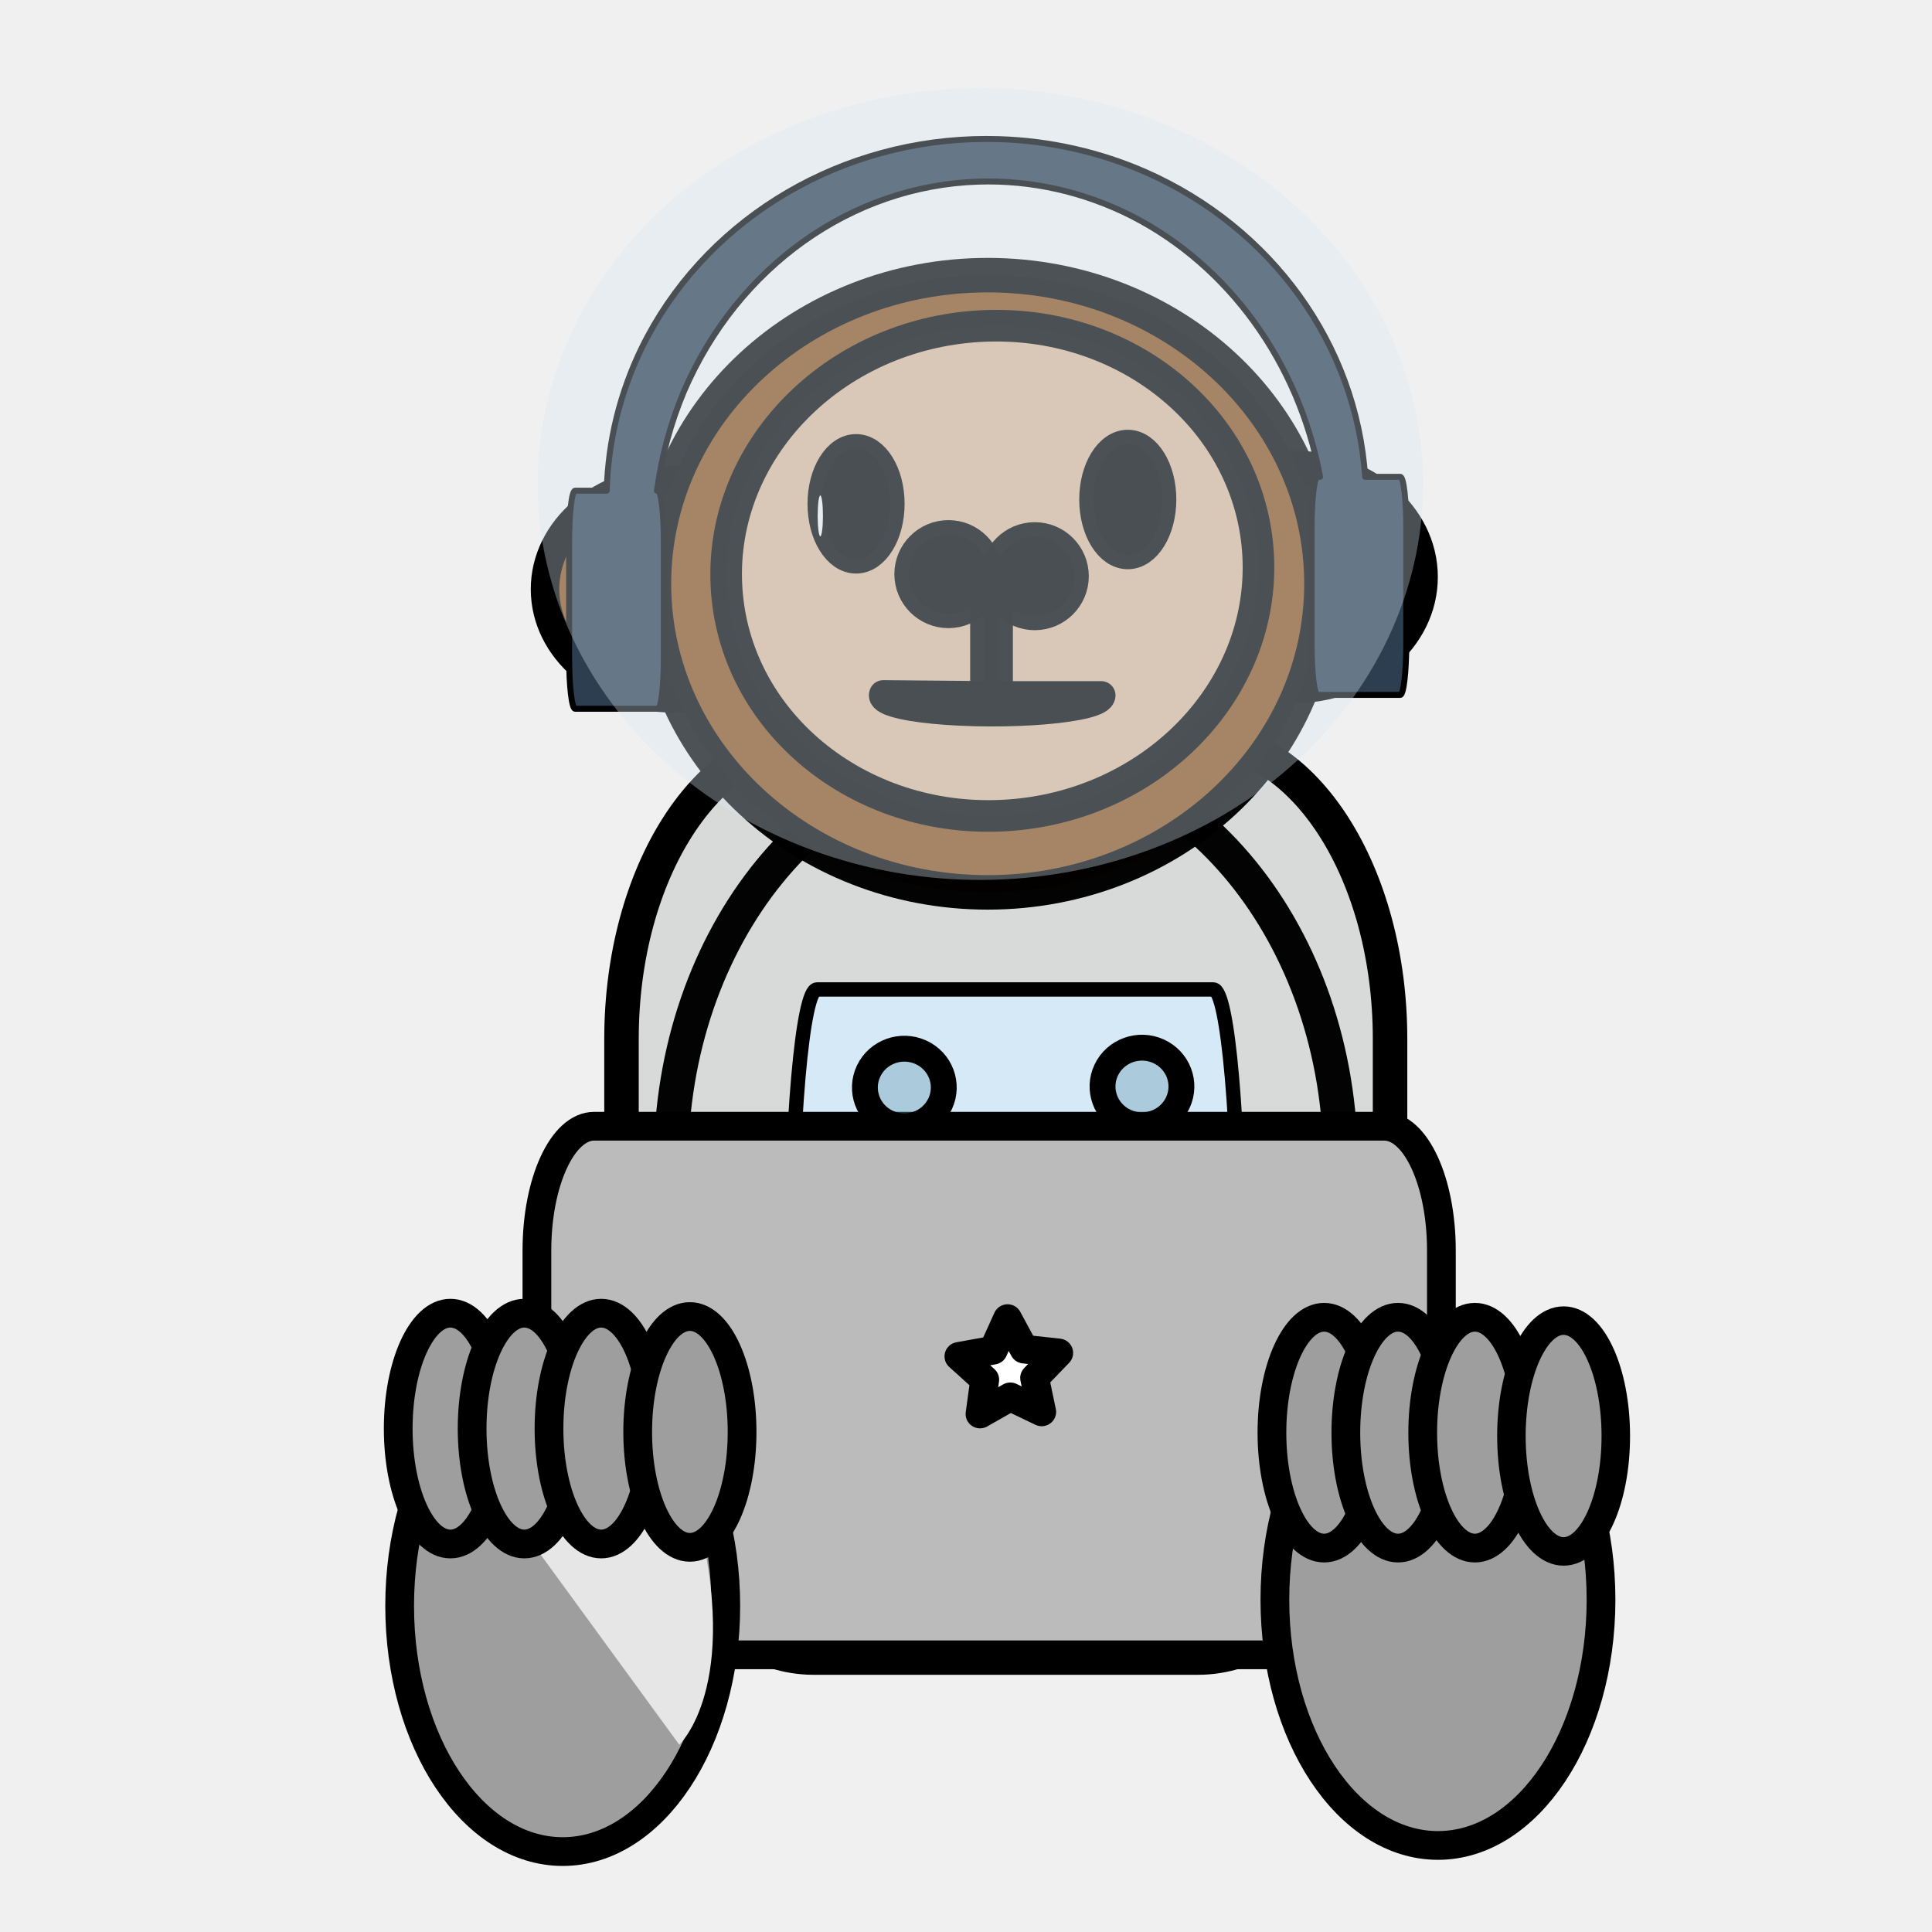
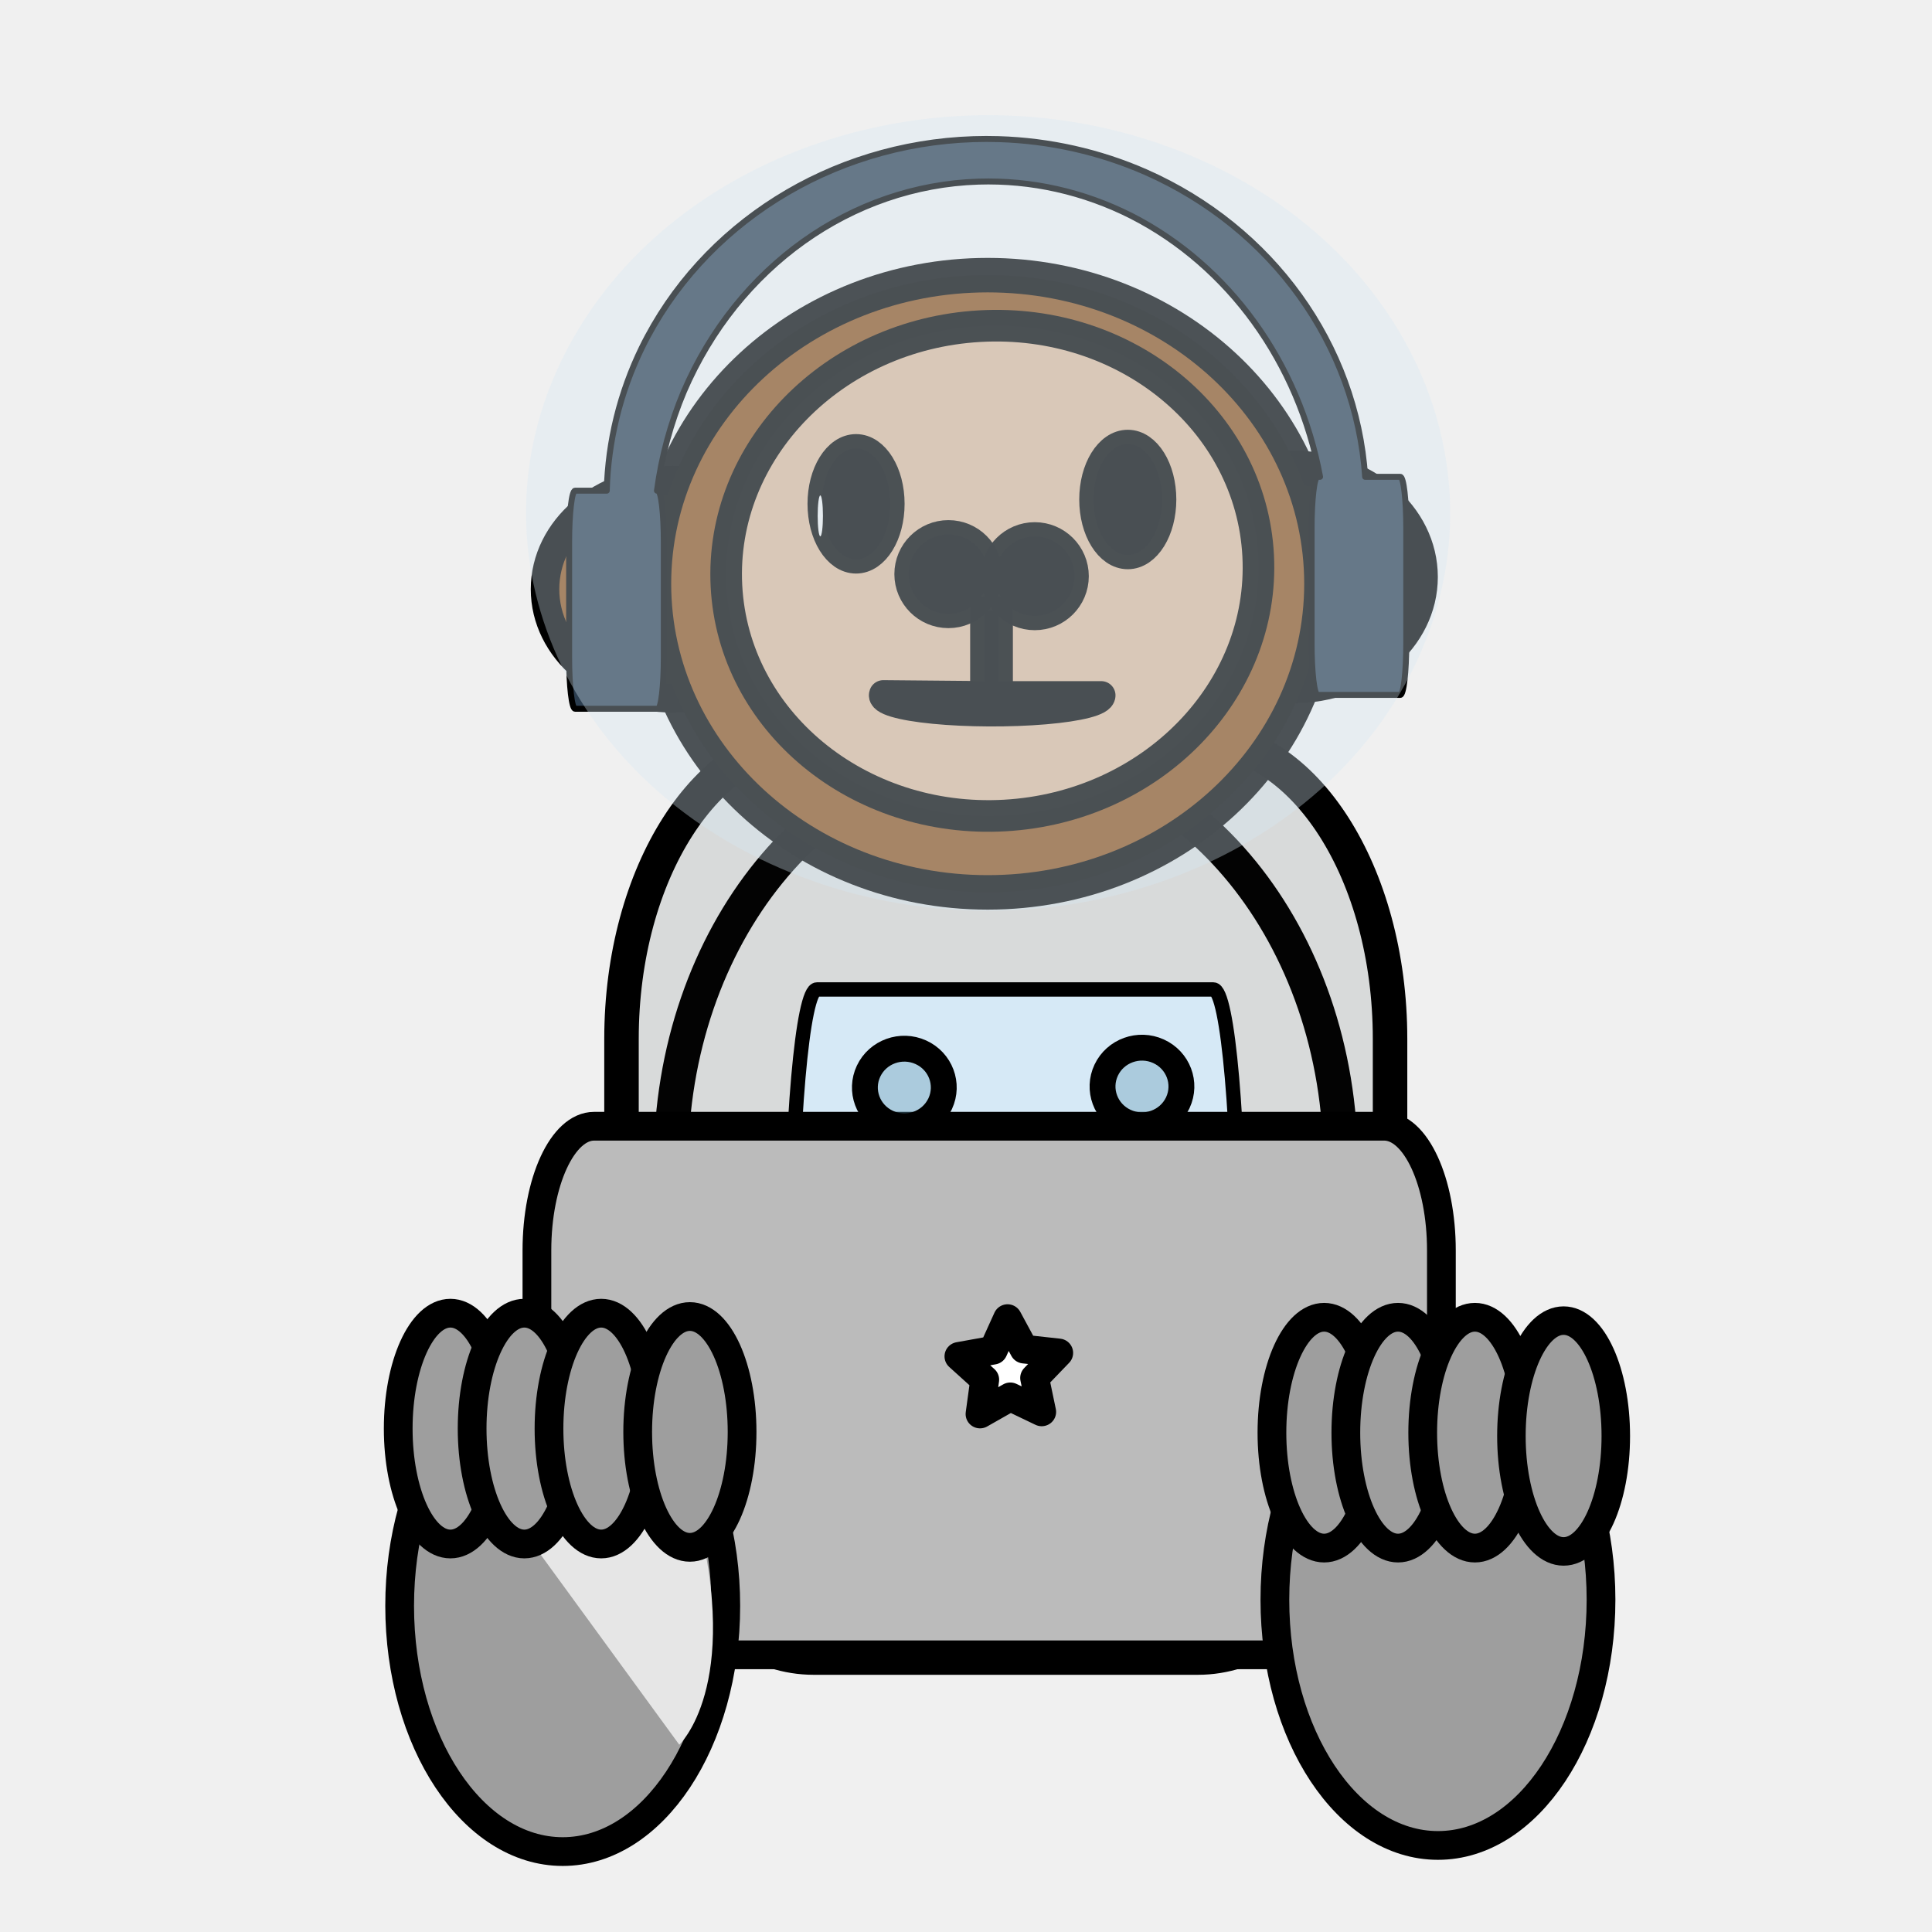
<svg xmlns="http://www.w3.org/2000/svg" width="500" height="500" class="spaceMonkey" id="svg5871" version="1.1">
  <defs id="defs5873">
    </defs>
  <g id="layer20" transform="translate(0,-268)">
    <rect style="fill:#d8dada;fill-opacity:1;fill-rule:evenodd;stroke:#000000;stroke-width:8.925;stroke-linecap:round;stroke-linejoin:bevel;stroke-miterlimit:4;stroke-dasharray:none;stroke-opacity:1" id="rect10283" width="198.9" height="237.807" x="160.844" y="459.167" rx="49.723" ry="77.684" />
  </g>
  <g id="layer19" transform="translate(0,-268)">
    <ellipse style="fill:#d8dada;fill-opacity:1;fill-rule:nonzero;stroke:#000000;stroke-width:8.925;stroke-linecap:square;stroke-linejoin:round;stroke-miterlimit:4;stroke-dasharray:none;stroke-opacity:0.982" id="path6558" cx="260.298" cy="569.135" rx="86.647" ry="106.637" />
    <rect ry="77.684" rx="6.802" y="524.077" x="204.621" height="161.709" width="116.2" id="rect10285" style="fill:#d6e9f6;fill-opacity:1;fill-rule:evenodd;stroke:#000000;stroke-width:3.719;stroke-linecap:round;stroke-linejoin:bevel;stroke-miterlimit:4;stroke-dasharray:none;stroke-opacity:1" />
  </g>
  <g id="layer9" transform="translate(0,-268)">
    <ellipse id="path10273" style="fill:#8d521d;fill-opacity:1;stroke:#000000;stroke-width:8.925;stroke-linecap:square;stroke-linejoin:round;stroke-miterlimit:4;stroke-dasharray:none;stroke-opacity:1" cx="334.656" cy="417.318" rx="32.99" ry="28.223" />
  </g>
  <g id="layer8" transform="translate(0,-268)">
    <ellipse style="fill:#8d521d;fill-opacity:1;stroke:#000000;stroke-width:7.376;stroke-linecap:square;stroke-linejoin:round;stroke-miterlimit:4;stroke-dasharray:none;stroke-opacity:1" id="path5881" cx="174.042" cy="420.489" rx="32.99" ry="28.223" />
    <ellipse style="fill:#001d3e;fill-opacity:1;fill-rule:evenodd;stroke:#000000;stroke-width:7.376;stroke-linecap:square;stroke-linejoin:round;stroke-miterlimit:4;stroke-dasharray:none;stroke-opacity:0.982" id="path6439" cx="236.722" cy="402.991" rx="22.493" ry="16.369" />
    <path style="fill:#001d3e;fill-opacity:1;fill-rule:evenodd;stroke:#000000;stroke-width:7.376;stroke-linecap:square;stroke-linejoin:round;stroke-miterlimit:4;stroke-dasharray:none;stroke-opacity:0.982" id="path6456" d="m 212.672,405.679 c 0.197,-3.24 0.284,-6.486 0.442,-9.729 0.24,-2.573 -0.008,-5.206 0.538,-7.752 0.344,-1.602 0.566,-1.937 1.203,-3.473 1.537,-3.317 4.083,-6.074 6.784,-8.6 3.488,-2.863 7.568,-4.686 11.732,-6.691 1.445,-0.696 4.546,-1.143 6.176,-1.421 5.105,-0.836 8.411,0.232 12.937,2.321 3.965,2.407 6.073,6.416 8.054,10.297 1.752,4.034 2.612,8.302 2.694,12.645 0.032,3.289 -0.451,6.488 -1.952,9.47 -2.851,4.356 -7.999,6.14 -12.583,8.627 -2.824,1.091 -5.976,1.108 -8.986,1.249 -2.613,0.013 -5.238,0.248 -7.844,0.023 -2.745,-0.51 -5.473,-1.144 -8.182,-1.809 -2.45,-0.807 -4.446,-2.228 -6.35,-3.839 -2.008,-1.898 -2.332,-4.585 -2.871,-7.089 -0.282,-1.299 -0.511,-2.605 -0.712,-3.917 0,0 7.587,-3.756 7.587,-3.756 l 0,0 c 0.162,1.306 0.329,2.612 0.61,3.902 0.507,2.317 0.872,4.826 2.705,6.586 1.809,1.524 3.735,2.872 6.096,3.541 2.672,0.687 5.374,1.37 8.133,1.65 2.548,0.102 5.103,0.078 7.652,-0.01 3.013,-0.154 6.146,-0.271 8.871,-1.625 -13.229,7.273 -6.508,3.85 -4.478,2.343 0.979,-0.727 1.834,-1.623 2.55,-2.578 1.886,-2.995 2.205,-5.791 2.365,-9.222 0.006,-0.664 0.052,-1.329 0.018,-1.992 -0.184,-3.549 -1.111,-7.076 -2.506,-10.364 -1.919,-3.733 -3.874,-7.611 -7.78,-9.849 -1.603,-0.745 -2.374,-1.184 -4.124,-1.658 -2.788,-0.755 -5.691,-0.739 -8.523,-0.239 -1.709,0.327 -2.487,0.429 -4.153,0.935 -0.665,0.202 -2.526,1.08 -1.964,0.689 1.726,-1.202 3.66,-2.114 5.503,-3.152 0.506,-0.285 -1.01,0.574 -1.493,0.892 -0.489,0.322 -0.945,0.686 -1.418,1.028 -2.751,2.412 -5.28,5.115 -6.956,8.31 -0.247,0.551 -0.53,1.088 -0.741,1.652 -1.127,3.019 -1.068,6.225 -1.221,9.377 -0.138,3.142 -0.193,6.296 0.1,9.432 0,0 -7.912,3.794 -7.912,3.794 z" />
    <path style="fill:#001d3e;fill-opacity:1;fill-rule:evenodd;stroke:#000000;stroke-width:7.376;stroke-linecap:square;stroke-linejoin:round;stroke-miterlimit:4;stroke-dasharray:none;stroke-opacity:0.982" id="path6458" d="m 219.81,428.96 c -0.898,-3.821 -1.992,-7.599 -2.86,-11.425 -1.04,-5.617 -1.335,-11.33 -1.353,-17.022 0.303,-3.658 0.284,-9.019 2.844,-12.056 0.448,-0.531 1.051,-0.927 1.577,-1.391 3.032,-1.629 5.997,-3.374 9.097,-4.886 0.712,-0.347 1.522,-0.48 2.297,-0.671 3.268,-0.806 6.479,-0.782 9.821,-0.578 3.983,0.288 7.946,0.972 11.557,2.617 3.075,1.639 4.297,4.766 5.39,7.75 1.606,4.759 2.406,9.715 3.76,14.541 0.619,2.066 0.332,1.066 0.866,3 0,0 -7.48,3.791 -7.48,3.791 l 0,0 c -0.428,-1.977 -0.199,-0.949 -0.69,-3.083 -1.106,-4.847 -1.753,-9.826 -3.705,-14.464 -1.157,-2.758 -2.367,-5.621 -5.276,-7.115 -3.441,-1.652 -7.251,-2.277 -11.083,-2.538 -3.286,-0.152 -6.466,-0.098 -9.643,0.824 -0.764,0.222 -2.872,1.257 -2.249,0.785 1.533,-1.163 3.36,-1.934 5.04,-2.901 -0.56,0.392 -1.191,0.705 -1.679,1.175 -2.818,2.715 -3.072,8.25 -3.329,11.787 5e-5,5.622 0.268,11.275 1.421,16.805 0.899,3.715 1.843,7.468 3.424,10.985 0,0 -7.745,4.07 -7.745,4.07 z" />
    <path style="fill:#001d3e;fill-opacity:1;fill-rule:evenodd;stroke:#000000;stroke-width:7.376;stroke-linecap:square;stroke-linejoin:round;stroke-miterlimit:4;stroke-dasharray:none;stroke-opacity:0.982" id="path6460" d="m 215.071,417.533 c -0.145,-3.363 -1.104,-6.65 -0.798,-10.038 0.108,-1.196 0.398,-2.371 0.597,-3.556 1.616,-5.923 4.691,-11.558 9.806,-15.478 0.759,-0.582 1.616,-1.04 2.424,-1.56 1.624,-0.778 7.767,-5.462 11.739,-4.455 2.751,0.697 4.643,3.384 5.765,5.625 0.525,1.049 0.874,2.168 1.311,3.252 1.523,5.062 2.167,10.464 0.69,15.622 -0.822,2.869 -1.552,3.675 -3.103,6.168 -0.712,0.786 -1.36,1.629 -2.137,2.359 -0.691,0.648 -1.418,1.283 -2.251,1.759 -3.635,2.078 -7.571,4.868 -12.001,5.549 -1.912,0.294 -3.028,0.121 -4.927,-0.001 -2.745,-0.543 -6.112,-1.171 -7.837,-3.515 -0.247,-0.335 -0.396,-0.725 -0.594,-1.088 -0.522,-1.417 -0.514,-2.88 -0.308,-4.343 0,0 7.813,-3.578 7.813,-3.578 l 0,0 c -0.339,1.303 -0.469,2.614 -0.019,3.917 0.149,0.305 0.251,0.635 0.448,0.915 1.527,2.177 4.689,2.715 7.177,3.175 1.915,0.071 2.794,0.212 4.707,-0.16 0.826,-0.16 2.997,-1.269 2.422,-0.689 -1.172,1.184 -2.815,1.877 -4.339,2.625 -1.852,0.909 7.386,-4.516 4.662,-3.939 1.637,-2.385 2.436,-3.208 3.361,-5.99 1.667,-5.015 1.114,-10.281 -0.59,-15.201 -1.183,-2.646 -2.256,-5.417 -4.941,-7.083 -0.603,-0.374 -1.282,-0.677 -1.992,-0.799 -0.695,-0.119 -2.556,0.614 -2.117,0.093 1.144,-1.356 3.024,-1.974 4.537,-2.961 -0.864,0.497 -1.778,0.924 -2.591,1.492 -5.276,3.679 -8.545,9.149 -10.128,15.06 -0.168,1.126 -0.433,2.242 -0.505,3.377 -0.208,3.281 0.766,6.511 1.633,9.651 0,0 -7.912,3.794 -7.912,3.794 z" />
    <path style="fill:#001d3e;fill-opacity:1;fill-rule:evenodd;stroke:#000000;stroke-width:7.376;stroke-linecap:square;stroke-linejoin:round;stroke-miterlimit:4;stroke-dasharray:none;stroke-opacity:0.982" id="path6462" d="m 228.278,403.913 c 0.23,-2.335 0.355,-4.684 0.827,-6.992 0.347,-1.696 0.635,-2.509 1.136,-4.16 0.869,-2.506 0.4,-1.274 1.404,-3.699 0,0 7.559,-3.288 7.559,-3.288 l 0,0 c -1.057,2.391 -0.558,1.172 -1.494,3.656 -1.123,3.473 -2.051,7.039 -1.541,10.699 0,0 -7.891,3.784 -7.891,3.784 z" />
    <path style="fill:#001d3e;fill-opacity:1;fill-rule:evenodd;stroke:#000000;stroke-width:7.376;stroke-linecap:square;stroke-linejoin:round;stroke-miterlimit:4;stroke-dasharray:none;stroke-opacity:0.982" id="path6464" d="m 251.141,386.265 c -0.174,0.358 -0.302,0.739 -0.522,1.073 -1.002,1.526 -2.351,2.856 -3.7,4.1 -4.201,3.873 -9.017,6.936 -13.795,10.131 -4.819,3.284 -9.908,6.229 -14.586,9.698 -2.234,1.657 -4.528,3.498 -6.237,5.67 -0.828,1.052 -1.435,2.244 -2.152,3.366 -2.384,4.922 -3.381,10.287 -2.329,15.649 0.697,3.551 1.304,4.264 2.895,7.564 0.969,1.31 1.804,2.718 2.907,3.931 5.233,5.756 13.747,10.444 21.028,13.491 1.97,0.824 4.006,1.5 6.01,2.25 7.505,2.366 15.247,4.292 23.17,4.839 1.603,0.111 3.215,0.188 4.821,0.128 1.421,-0.053 2.824,-0.31 4.236,-0.465 -2.245,1.867 8.599,-3.15 6.446,-2.37 -1.536,0.557 -2.823,2.205 -4.455,2.003 -1.049,-0.13 1.47,-1.454 2.02,-2.305 1.802,-2.789 2.066,-4.842 2.958,-8.047 0.31,-1.887 0.708,-3.763 0.931,-5.661 0.404,-3.437 0.637,-9.184 0.627,-12.616 -0.01,-3.435 -0.238,-8.236 -0.744,-11.674 -0.261,-1.772 -0.706,-3.516 -1.06,-5.274 -1.82,-6.139 -4.726,-12.053 -9.211,-16.889 -2.008,-2.165 -2.996,-2.748 -5.293,-4.446 -2.656,-1.615 -5.584,-2.879 -8.827,-2.469 -1.418,0.179 -2.545,0.662 -3.865,1.133 -5.252,2.799 3.159,-1.691 3.824,-1.963 0.566,-0.231 -0.946,0.749 -1.367,1.173 -1.183,1.194 -1.818,2.54 -2.423,4.039 -0.972,3.329 0.5,6.605 1.536,9.76 0.24,0.64 0.474,1.282 0.721,1.92 0.611,1.576 0.824,2.155 1.607,3.634 0.747,1.411 1.582,2.743 2.262,4.186 1.158,2.84 1.281,5.891 1.399,8.894 -0.012,2.08 0.335,4.352 -0.497,6.348 -0.125,0.299 -0.317,0.569 -0.475,0.854 -0.491,0.741 -1.183,1.28 -1.897,1.816 0,0 -8.105,3.028 -8.105,3.028 l 0,0 c 0.728,-0.469 1.486,-0.907 2.057,-1.556 0.193,-0.231 0.419,-0.441 0.578,-0.693 1.111,-1.761 0.76,-4.211 0.811,-6.157 -0.094,-2.904 -0.224,-5.855 -1.281,-8.617 -1.457,-3.31 -3.386,-6.432 -4.464,-9.892 -0.909,-2.568 -2.421,-5.956 -2.211,-8.685 0.038,-0.497 0.191,-0.98 0.287,-1.47 0.436,-1.206 0.608,-1.874 1.303,-2.99 2.747,-4.414 8.243,-6.23 12.914,-8.452 1.506,-0.45 2.406,-0.814 4.015,-0.898 3.334,-0.175 6.245,1.276 8.836,3.099 2.121,1.818 3.177,2.592 5.034,4.794 4.293,5.091 7.212,11.11 9.017,17.35 0.336,1.792 0.771,3.569 1.007,5.375 0.466,3.568 0.547,8.276 0.555,11.838 0.007,3.345 -0.109,9.204 -0.365,12.572 -0.142,1.867 -0.41,3.724 -0.615,5.586 -0.597,3.006 -0.789,5.376 -2.271,8.097 -2.256,4.141 -6.856,5.579 -11.074,7.915 -0.927,0.513 -1.914,0.943 -2.934,1.26 -1.115,0.347 -2.291,0.481 -3.437,0.721 -1.385,0.095 -2.766,0.285 -4.154,0.285 -2.938,10e-4 -7.134,-0.513 -9.966,-0.984 -6.027,-1.002 -11.939,-2.559 -17.708,-4.47 -1.992,-0.776 -4.014,-1.487 -5.976,-2.328 -4.344,-1.864 -7.795,-3.631 -11.794,-6.09 -3.524,-2.167 -6.96,-4.5 -9.836,-7.425 -1.19,-1.21 -2.121,-2.626 -3.181,-3.938 -1.733,-3.427 -2.326,-4.021 -3.079,-7.736 -1.107,-5.456 -0.142,-10.981 2.116,-16.057 0.699,-1.167 1.269,-2.41 2.096,-3.501 1.742,-2.297 4.16,-4.219 6.5,-5.931 4.801,-3.512 10.045,-6.454 14.943,-9.838 4.559,-3.074 8.969,-5.835 12.902,-9.629 0.999,-0.963 2.327,-2.385 3.134,-3.605 0.166,-0.25 0.262,-0.536 0.393,-0.804 0,0 7.988,-3.645 7.988,-3.645 z" />
    <path style="fill:#001d3e;fill-opacity:1;fill-rule:evenodd;stroke:#000000;stroke-width:7.376;stroke-linecap:square;stroke-linejoin:round;stroke-miterlimit:4;stroke-dasharray:none;stroke-opacity:0.982" id="path6468" d="m 211.552,420.655 c 1.262,-5.317 1.756,-10.759 2.168,-16.181 0.347,-5.329 0.361,-10.676 0.768,-16.002 0.263,-2.312 1.3,-4.215 3.466,-5.421 2.873,-1.6 5.793,-3.124 8.69,-4.685 2.334,-0.972 4.83,-1.754 7.394,-1.942 1.659,-0.122 2.573,0.043 4.212,0.211 5.277,0.662 7.495,2.81 11.039,6.258 3.43,3.215 5.151,7.453 6.794,11.639 1.242,3.206 1.785,6.566 2.063,9.95 0.239,2.978 -0.503,5.909 -1.192,8.793 -0.308,1.278 -0.55,2.568 -0.779,3.86 0,0 -7.873,3.602 -7.873,3.602 l 0,0 c 0.301,-1.34 0.692,-2.661 1.005,-3.999 0.706,-2.809 1.464,-5.664 1.276,-8.574 -0.17,-3.345 -0.581,-6.679 -1.723,-9.871 -1.513,-4.123 -3.284,-8.194 -6.576,-11.373 -3.454,-3.308 -5.76,-5.171 -10.816,-5.739 -1.669,-0.119 -2.385,-0.248 -4.062,-0.054 -2.571,0.298 -5.051,1.157 -7.355,2.237 13.929,-7.703 4.871,-2.998 3.651,-1.806 -0.964,0.941 -1.419,2.148 -1.697,3.402 -0.781,5.396 -1.028,10.842 -1.408,16.272 -0.361,5.252 -0.664,10.509 -1.148,15.753 0,0 -7.898,3.671 -7.898,3.671 z" />
    <path style="fill:#001d3e;fill-opacity:1;fill-rule:evenodd;stroke:#000000;stroke-width:7.376;stroke-linecap:square;stroke-linejoin:round;stroke-miterlimit:4;stroke-dasharray:none;stroke-opacity:0.982" id="path6470" d="m 216.753,422.503 c -0.072,-0.879 -0.314,-3.935 -0.408,-4.329 -0.432,-1.818 -2.34,-6.373 -2.965,-7.943 -2.285,-5.741 -1.307,-2.974 -3.115,-8.911 -1.132,-4.885 -1.971,-9.981 -0.308,-14.854 0.743,-2.177 1.237,-2.666 2.489,-4.532 0.477,-0.545 0.913,-1.124 1.431,-1.635 2.622,-2.584 8.619,-5.103 10.672,-5.746 0.816,-0.256 1.637,0.524 2.391,0.915 1.853,0.959 3.797,2.614 5.388,3.855 4.283,3.871 8.877,7.94 12.007,12.747 0.528,0.811 0.946,1.682 1.419,2.523 2.753,5.366 2.766,11.307 2.506,17.125 -0.148,2.446 -0.388,4.885 -0.612,7.325 0.071,0.963 -0.463,1.806 -0.544,2.755 -0.024,0.283 0.015,0.567 0.022,0.851 0.404,0.984 1.351,2.582 2.702,2.567 0.201,-10e-4 0.381,-0.119 0.572,-0.178 3.527,-1.846 0.264,1.45 -4.776,2.103 -0.937,0.121 1.167,-1.403 1.703,-2.137 1.406,-1.926 2.005,-3.042 3.216,-5.078 2.015,-3.656 3.976,-7.336 5.717,-11.116 0.885,-2.099 1.584,-4.265 2.315,-6.415 1.723,-4.687 4.278,-4.319 10.051,-7.325 4.238,0.62 7.951,3.005 11.367,5.303 0.147,1.791 0.451,3.577 0.442,5.373 -0.012,2.352 -0.917,10.231 -1.18,12.589 -0.54,4.844 -1.085,9.674 -1.476,14.531 -0.258,4.28 -0.251,8.563 -1.121,12.784 -0.308,1.357 -0.161,0.705 -0.442,1.956 0,0 -7.813,3.54 -7.813,3.54 l 0,0 c 0.34,-1.294 0.154,-0.624 0.564,-2.009 1.176,-4.296 1.491,-8.704 2.024,-13.1 0.699,-4.948 1.527,-9.886 2.148,-14.843 0.452,-3.609 1.06,-8.607 0.85,-12.269 -0.087,-1.512 -0.516,-2.99 -0.774,-4.485 -2.842,-1.799 -7.027,-4.373 -10.598,-4.427 -0.308,-0.005 -0.607,0.096 -0.911,0.144 2.313,-1.278 4.639,-2.536 6.939,-3.835 0.171,-0.097 -0.376,0.132 -0.549,0.226 -0.908,0.496 -1.26,1.555 -1.702,2.389 -0.79,2.184 -1.48,4.404 -2.389,6.546 -1.97,3.838 -4.06,7.614 -6.185,11.378 -1.23,2.121 -1.729,3.046 -3.062,5.099 -0.46,0.709 -0.744,1.576 -1.43,2.099 -2.672,2.038 -5.644,3.703 -8.515,5.486 -0.401,0.249 -1.038,0.304 -1.49,0.375 -0.258,-0.041 -0.526,-0.044 -0.773,-0.124 -1.551,-0.498 -2.569,-2.072 -3.136,-3.408 -0.087,-1.267 0.094,-2.446 0.331,-3.674 0.443,-2.522 1.079,-5.018 1.272,-7.577 0.511,-5.725 0.493,-11.5 -2.222,-16.796 -0.458,-0.818 -0.878,-1.655 -1.375,-2.453 -3.019,-4.849 -7.173,-9.024 -11.692,-12.654 -1.788,-1.237 -3.51,-2.607 -5.589,-3.42 -0.668,-0.261 -2.549,0.066 -2.111,-0.476 1.222,-1.516 3.34,-2.147 5.048,-3.165 1.198,-0.714 -5.101,3.261 -3.153,2.687 -1.364,1.777 -1.918,2.278 -2.801,4.391 -1.986,4.756 -1.45,9.857 -0.384,14.747 1.449,4.743 1.158,4.257 3.122,8.825 0.605,1.406 1.269,2.789 1.911,4.181 0.56,1.213 1.246,2.38 1.696,3.632 0.534,1.485 0.374,3.152 1.232,4.557 0,0 -7.943,3.307 -7.943,3.307 z" />
    <ellipse style="fill:#000000;fill-opacity:1;fill-rule:evenodd;stroke:#000000;stroke-width:7.376;stroke-linecap:square;stroke-linejoin:round;stroke-miterlimit:4;stroke-dasharray:none;stroke-opacity:0.982" id="path6494" cx="243.92" cy="410.329" rx="23.693" ry="19.756" />
    <rect style="fill:#bbbbbb;fill-opacity:1;fill-rule:nonzero;stroke:#000000;stroke-width:7.438;stroke-linecap:round;stroke-linejoin:round;stroke-miterlimit:4;stroke-dasharray:none;stroke-opacity:1" id="rect6662" width="234.077" height="136.804" x="138.954" y="559.468" ry="32.136" rx="14.805" />
    <path style="fill:#dab89a;fill-opacity:1;fill-rule:evenodd;stroke:#000000;stroke-width:3.719;stroke-linecap:round;stroke-linejoin:bevel;stroke-miterlimit:4;stroke-dasharray:none;stroke-opacity:1" id="path10247" d="m 352.482,425.615 a 14.969,14.533 0 0 1 -19.894,6.902 14.969,14.533 0 0 1 -7.189,-19.286 14.969,14.533 0 0 1 19.836,-7.058 14.969,14.533 0 0 1 7.35,19.229" />
    <path d="m 185.485,427.296 a 14.969,14.533 0 0 1 -19.894,6.902 14.969,14.533 0 0 1 -7.189,-19.286 14.969,14.533 0 0 1 19.836,-7.058 14.969,14.533 0 0 1 7.35,19.229" id="path10249" style="fill:#dab89a;fill-opacity:1;fill-rule:evenodd;stroke:#000000;stroke-width:3.719;stroke-linecap:round;stroke-linejoin:bevel;stroke-miterlimit:4;stroke-dasharray:none;stroke-opacity:1" />
    <path style="fill:#ffffff;fill-opacity:1;stroke:#000000;stroke-width:24.756;stroke-linecap:square;stroke-linejoin:round;stroke-miterlimit:4;stroke-dasharray:none;stroke-opacity:1" id="path5444" d="m 527.148,582.208 -26.97,-13.002 -26.001,14.846 4.032,-29.668 -22.154,-20.14 29.462,-5.333 12.309,-27.293 14.176,26.372 29.761,3.272 -20.7,21.632 z" transform="matrix(0.3012954,0,0,0.2995888,110.7634,458.9731)" />
  </g>
  <g id="layer1" transform="translate(0,-268)">
    <ellipse style="fill:#8d521d;fill-opacity:1;stroke:#000000;stroke-width:8.925;stroke-linecap:square;stroke-linejoin:round;stroke-miterlimit:4;stroke-dasharray:none;stroke-opacity:0.982" id="path5879" cx="255.616" cy="419.078" rx="86.373" ry="79.871" />
    <ellipse style="fill:#9e9e9e;fill-opacity:1;fill-rule:evenodd;stroke:#000000;stroke-width:7.438;stroke-linecap:round;stroke-linejoin:round;stroke-miterlimit:4;stroke-dasharray:none;stroke-opacity:1" id="path6850" cx="145.631" cy="683.596" rx="42.201" ry="63.59" />
    <ellipse id="path10288" style="fill:#9e9e9e;fill-opacity:1;fill-rule:evenodd;stroke:#000000;stroke-width:7.438;stroke-linecap:round;stroke-linejoin:round;stroke-miterlimit:4;stroke-dasharray:none;stroke-opacity:1" cx="372.142" cy="682.011" rx="42.201" ry="63.59" />
    <path style="fill:#6096b2;fill-opacity:0.367;fill-rule:evenodd;stroke:#000000;stroke-width:6.694;stroke-linecap:round;stroke-linejoin:bevel;stroke-miterlimit:4;stroke-dasharray:none;stroke-opacity:1" id="path10317" d="m 243.257,553.758 a 10.207,10.041 0 0 1 -13.565,4.768 10.207,10.041 0 0 1 -4.902,-13.325 10.207,10.041 0 0 1 13.525,-4.876 10.207,10.041 0 0 1 5.012,13.286" />
    <path d="m 304.759,553.494 a 10.207,10.041 0 0 1 -13.565,4.768 10.207,10.041 0 0 1 -4.902,-13.325 10.207,10.041 0 0 1 13.525,-4.876 10.207,10.041 0 0 1 5.012,13.286" id="path10319" style="fill:#6096b2;fill-opacity:0.367;fill-rule:evenodd;stroke:#000000;stroke-width:6.694;stroke-linecap:round;stroke-linejoin:bevel;stroke-miterlimit:4;stroke-dasharray:none;stroke-opacity:1" />
    <path style="fill:#e6e6e6;stroke:#000000;stroke-width:0;stroke-linecap:butt;stroke-linejoin:miter;stroke-miterlimit:4;stroke-dasharray:none;stroke-opacity:1" d="m 132.735,660.489 43.061,59.041 c 0,0 16.126,-14.947 4.547,-59.788" id="path3195" />
    <ellipse ry="63.404" rx="68.917" cy="429.634" cx="235.126" transform="matrix(0.9983899,-0.05672405,0.05135105,0.9986807,0,0)" id="ellipse6187" style="fill:#dab89a;fill-opacity:1;stroke:#000000;stroke-width:8.182;stroke-linecap:square;stroke-linejoin:round;stroke-miterlimit:4;stroke-dasharray:none;stroke-opacity:0.982" />
  </g>
  <g id="layer2" transform="translate(0,-268)">
    <ellipse style="fill:#000000;fill-opacity:1;fill-rule:evenodd;stroke:#000000;stroke-width:7.376;stroke-linecap:square;stroke-linejoin:round;stroke-miterlimit:4;stroke-dasharray:none;stroke-opacity:0.982" id="path6500" cx="221.546" cy="398.39" rx="8.874" ry="14.358" />
    <ellipse style="fill:#000000;fill-opacity:1;fill-rule:evenodd;stroke:#000000;stroke-width:7.376;stroke-linecap:square;stroke-linejoin:round;stroke-miterlimit:4;stroke-dasharray:none;stroke-opacity:0.982" id="path6528" cx="267.793" cy="417.117" rx="10.3" ry="10.288" />
    <rect style="fill:#000000;fill-opacity:1;fill-rule:evenodd;stroke:#000000;stroke-width:7.376;stroke-linecap:square;stroke-linejoin:round;stroke-miterlimit:4;stroke-dasharray:none;stroke-opacity:0.982" id="rect6530" width="3.683" height="24.939" x="254.764" y="426.023" ry="0.526" rx="0.521" />
    <ellipse style="fill:#000000;fill-opacity:1;fill-rule:evenodd;stroke:#000000;stroke-width:7.376;stroke-linecap:square;stroke-linejoin:round;stroke-miterlimit:4;stroke-dasharray:none;stroke-opacity:0.982" id="path6528-9" cx="245.449" cy="416.584" rx="10.3" ry="10.288" />
    <path style="fill:#dab89a;fill-opacity:1;fill-rule:evenodd;stroke:#000000;stroke-width:7.376;stroke-linecap:round;stroke-linejoin:round;stroke-miterlimit:4;stroke-dasharray:none;stroke-opacity:1" id="path8392" d="m 285.003,447.966 a 28.225,4.353 0 0 1 -14.594,3.811 28.225,4.353 0 0 1 -28.69,-0.13 28.225,4.353 0 0 1 -13.116,-3.937 l 28.176,0.256 z" />
    <ellipse ry="14.358" rx="8.874" cy="397.269" cx="291.868" id="ellipse6197" style="fill:#000000;fill-opacity:1;fill-rule:evenodd;stroke:#000000;stroke-width:7.376;stroke-linecap:square;stroke-linejoin:round;stroke-miterlimit:4;stroke-dasharray:none;stroke-opacity:0.982" />
    <ellipse ry="5.295" rx="0.683" cy="401.512" cx="212.294" id="ellipse6199" style="fill:#eeeeee;fill-opacity:1;fill-rule:evenodd;stroke:#eeeeee;stroke-width:1.243;stroke-linecap:square;stroke-linejoin:round;stroke-miterlimit:4;stroke-dasharray:none;stroke-opacity:0" />
    <path style="fill:#2c3e50;fill-opacity:1;fill-rule:nonzero;stroke:#000000;stroke-width:1.546;stroke-linecap:round;stroke-linejoin:round;stroke-miterlimit:4;stroke-dasharray:none;stroke-opacity:1" d="m 258.468,304.008 a 98.424,93.591 0 0 0 -6.568,0.008 98.424,93.591 0 0 0 -85.8,53.999 98.424,93.591 0 0 0 -9.075,36.972 l -8.186,0 c -0.858,0 -1.548,5.914 -1.548,13.258 l 0,29.922 c 0,7.345 0.69,13.258 1.548,13.258 l 21.402,0 c 0.858,0 1.55,-5.914 1.55,-13.258 l 0,-29.922 c 0,-7.345 -0.691,-13.258 -1.55,-13.258 l -0.218,0 a 94.887,87.433 88.134 0 1 6.97,-25.68 94.887,87.433 88.134 0 1 76.226,-54.303 94.887,87.433 88.134 0 1 39.647,8.894 94.887,87.433 88.134 0 1 48.767,67.503 l -0.642,0 c -0.858,0 -1.55,5.912 -1.55,13.257 l 0,29.922 c 0,7.345 0.691,13.258 1.55,13.258 l 21.4,0 c 0.858,0 1.55,-5.914 1.55,-13.258 l 0,-29.922 c 0,-7.345 -0.691,-13.257 -1.55,-13.257 l -9.088,0 a 98.424,93.591 0 0 0 -56.778,-78.839 98.424,93.591 0 0 0 -38.057,-8.554 z" id="rect5621" />
  </g>
  <g id="layer10" transform="translate(0,-268)">
    <ellipse id="path6876" style="fill:#9e9e9e;fill-opacity:1;fill-rule:evenodd;stroke:#000000;stroke-width:7.438;stroke-linecap:round;stroke-linejoin:round;stroke-miterlimit:4;stroke-dasharray:none;stroke-opacity:1" cx="116.566" cy="637.718" rx="13.508" ry="29.866" />
    <ellipse style="fill:#9e9e9e;fill-opacity:1;fill-rule:evenodd;stroke:#000000;stroke-width:7.438;stroke-linecap:round;stroke-linejoin:round;stroke-miterlimit:4;stroke-dasharray:none;stroke-opacity:1" id="path6878" cx="135.694" cy="637.718" rx="13.508" ry="29.866" />
    <ellipse id="path6880" style="fill:#9e9e9e;fill-opacity:1;fill-rule:evenodd;stroke:#000000;stroke-width:7.438;stroke-linecap:round;stroke-linejoin:round;stroke-miterlimit:4;stroke-dasharray:none;stroke-opacity:1" cx="155.588" cy="637.718" rx="13.508" ry="29.866" />
    <ellipse style="fill:#9e9e9e;fill-opacity:1;fill-rule:evenodd;stroke:#000000;stroke-width:7.438;stroke-linecap:round;stroke-linejoin:round;stroke-miterlimit:4;stroke-dasharray:none;stroke-opacity:1" id="path6882" cx="178.542" cy="638.583" rx="13.508" ry="29.866" />
    <ellipse style="fill:#9e9e9e;fill-opacity:1;fill-rule:evenodd;stroke:#000000;stroke-width:7.438;stroke-linecap:round;stroke-linejoin:round;stroke-miterlimit:4;stroke-dasharray:none;stroke-opacity:1" id="path10290" cx="342.684" cy="638.775" rx="13.508" ry="29.866" />
    <ellipse id="path10292" style="fill:#9e9e9e;fill-opacity:1;fill-rule:evenodd;stroke:#000000;stroke-width:7.438;stroke-linecap:round;stroke-linejoin:round;stroke-miterlimit:4;stroke-dasharray:none;stroke-opacity:1" cx="361.812" cy="638.775" rx="13.508" ry="29.866" />
    <ellipse style="fill:#9e9e9e;fill-opacity:1;fill-rule:evenodd;stroke:#000000;stroke-width:7.438;stroke-linecap:round;stroke-linejoin:round;stroke-miterlimit:4;stroke-dasharray:none;stroke-opacity:1" id="path10294" cx="381.706" cy="638.775" rx="13.508" ry="29.866" />
    <ellipse id="path10296" style="fill:#9e9e9e;fill-opacity:1;fill-rule:evenodd;stroke:#000000;stroke-width:7.376;stroke-linecap:round;stroke-linejoin:round;stroke-miterlimit:4;stroke-dasharray:none;stroke-opacity:1" cx="404.66" cy="639.64" rx="13.508" ry="29.866" />
-     <path style="opacity:1;fill:#d6e9f6;fill-opacity:0.34;stroke:#000000;stroke-width:0;stroke-linecap:square;stroke-linejoin:round;stroke-miterlimit:4;stroke-dasharray:none;stroke-opacity:1" id="path5438" d="M 357.159,437.292 A 114.558,102.432 0 0 1 204.906,485.938 114.558,102.432 0 0 1 149.885,350 114.558,102.432 0 0 1 301.691,300.251 114.558,102.432 0 0 1 357.943,435.787" />
+     <path style="opacity:1;fill:#d6e9f6;fill-opacity:0.34;stroke:#000000;stroke-width:0;stroke-linecap:square;stroke-linejoin:round;stroke-miterlimit:4;stroke-dasharray:none;stroke-opacity:1" id="path5438" d="m 363.673,445.007 a 119.557,102.932 0 0 1 -158.896,48.883 119.557,102.932 0 0 1 -57.422,-136.601 119.557,102.932 0 0 1 158.431,-49.991 119.557,102.932 0 0 1 58.707,136.196" />
  </g>
</svg>
